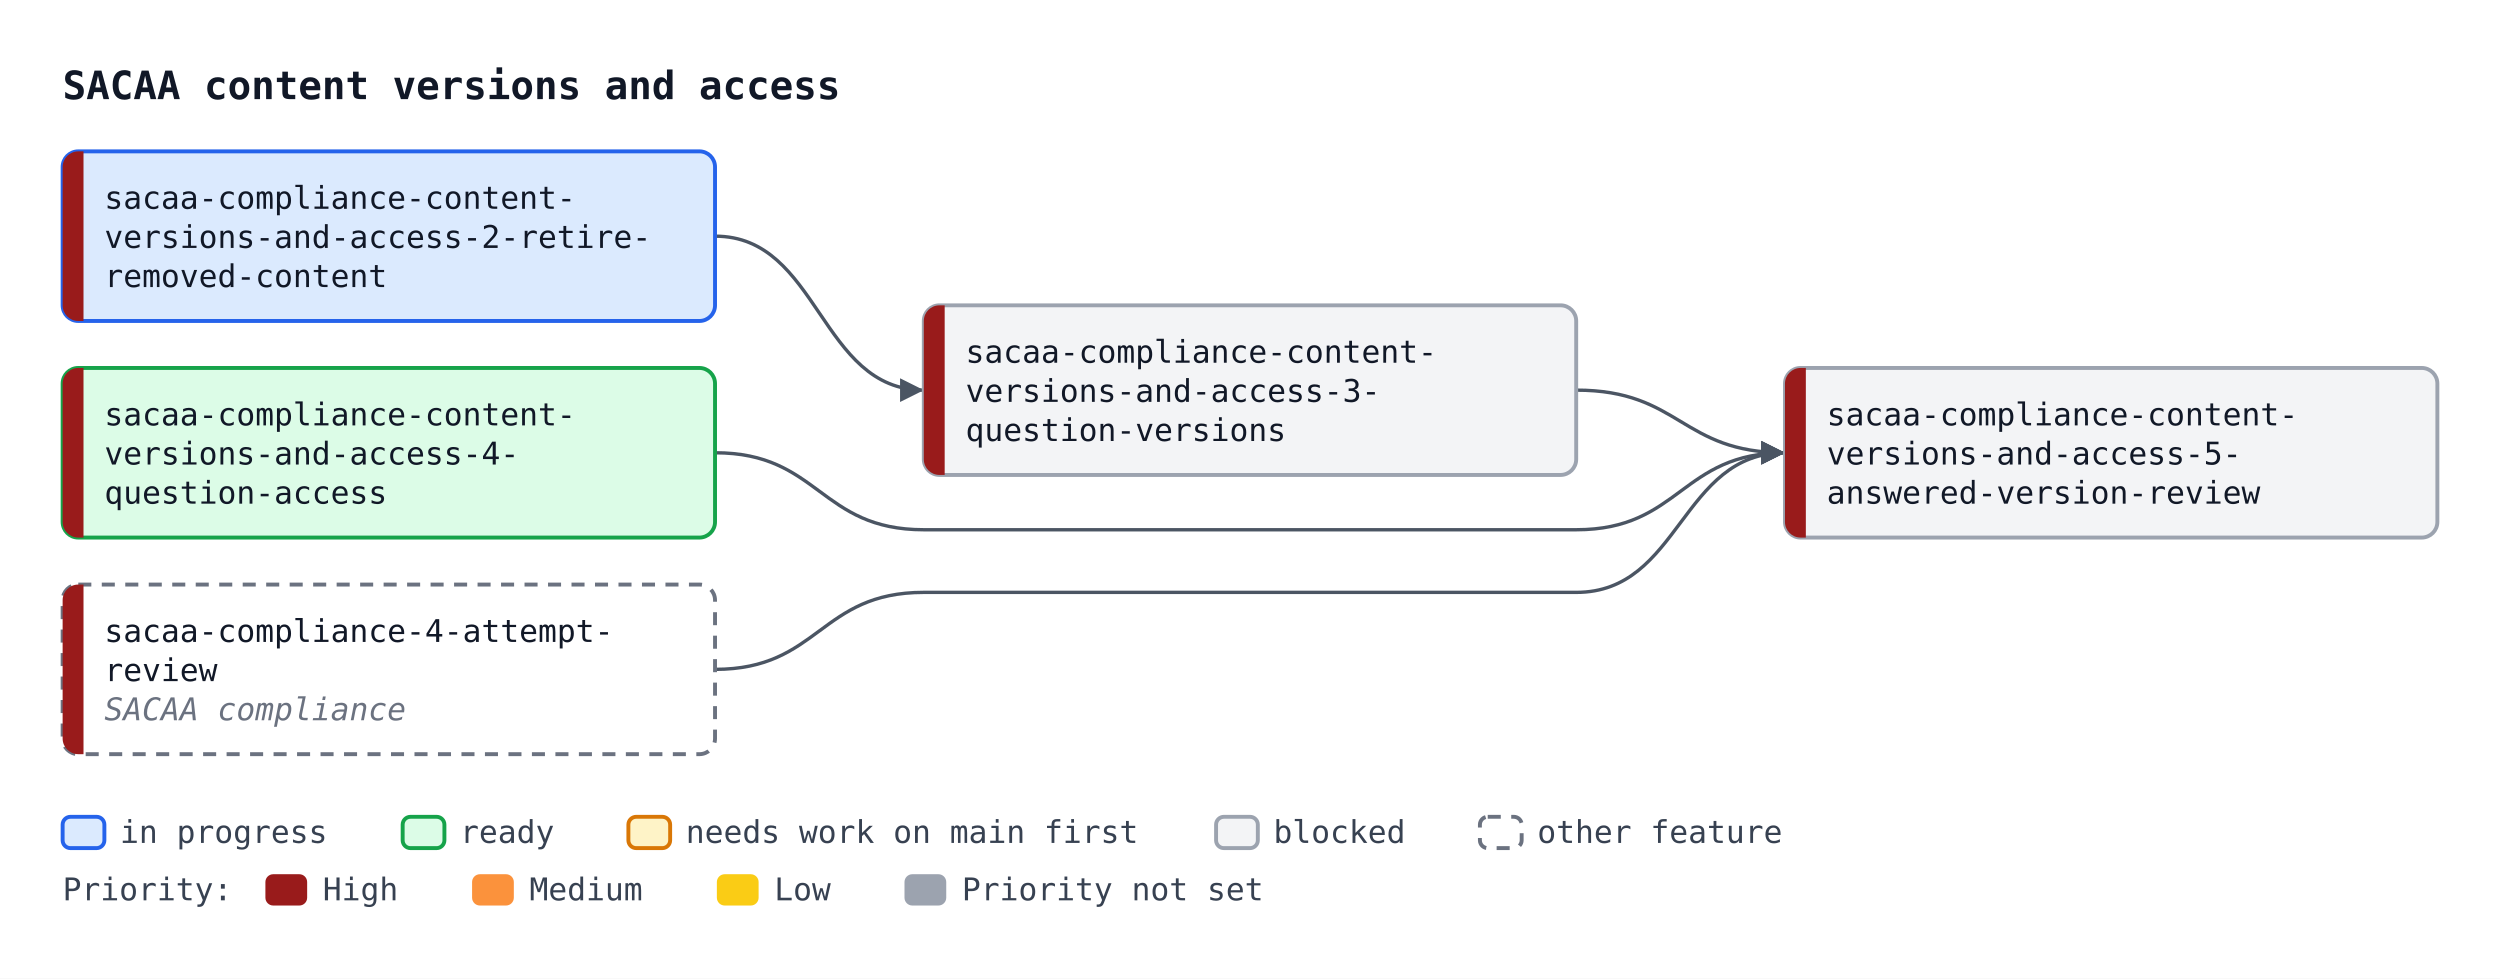
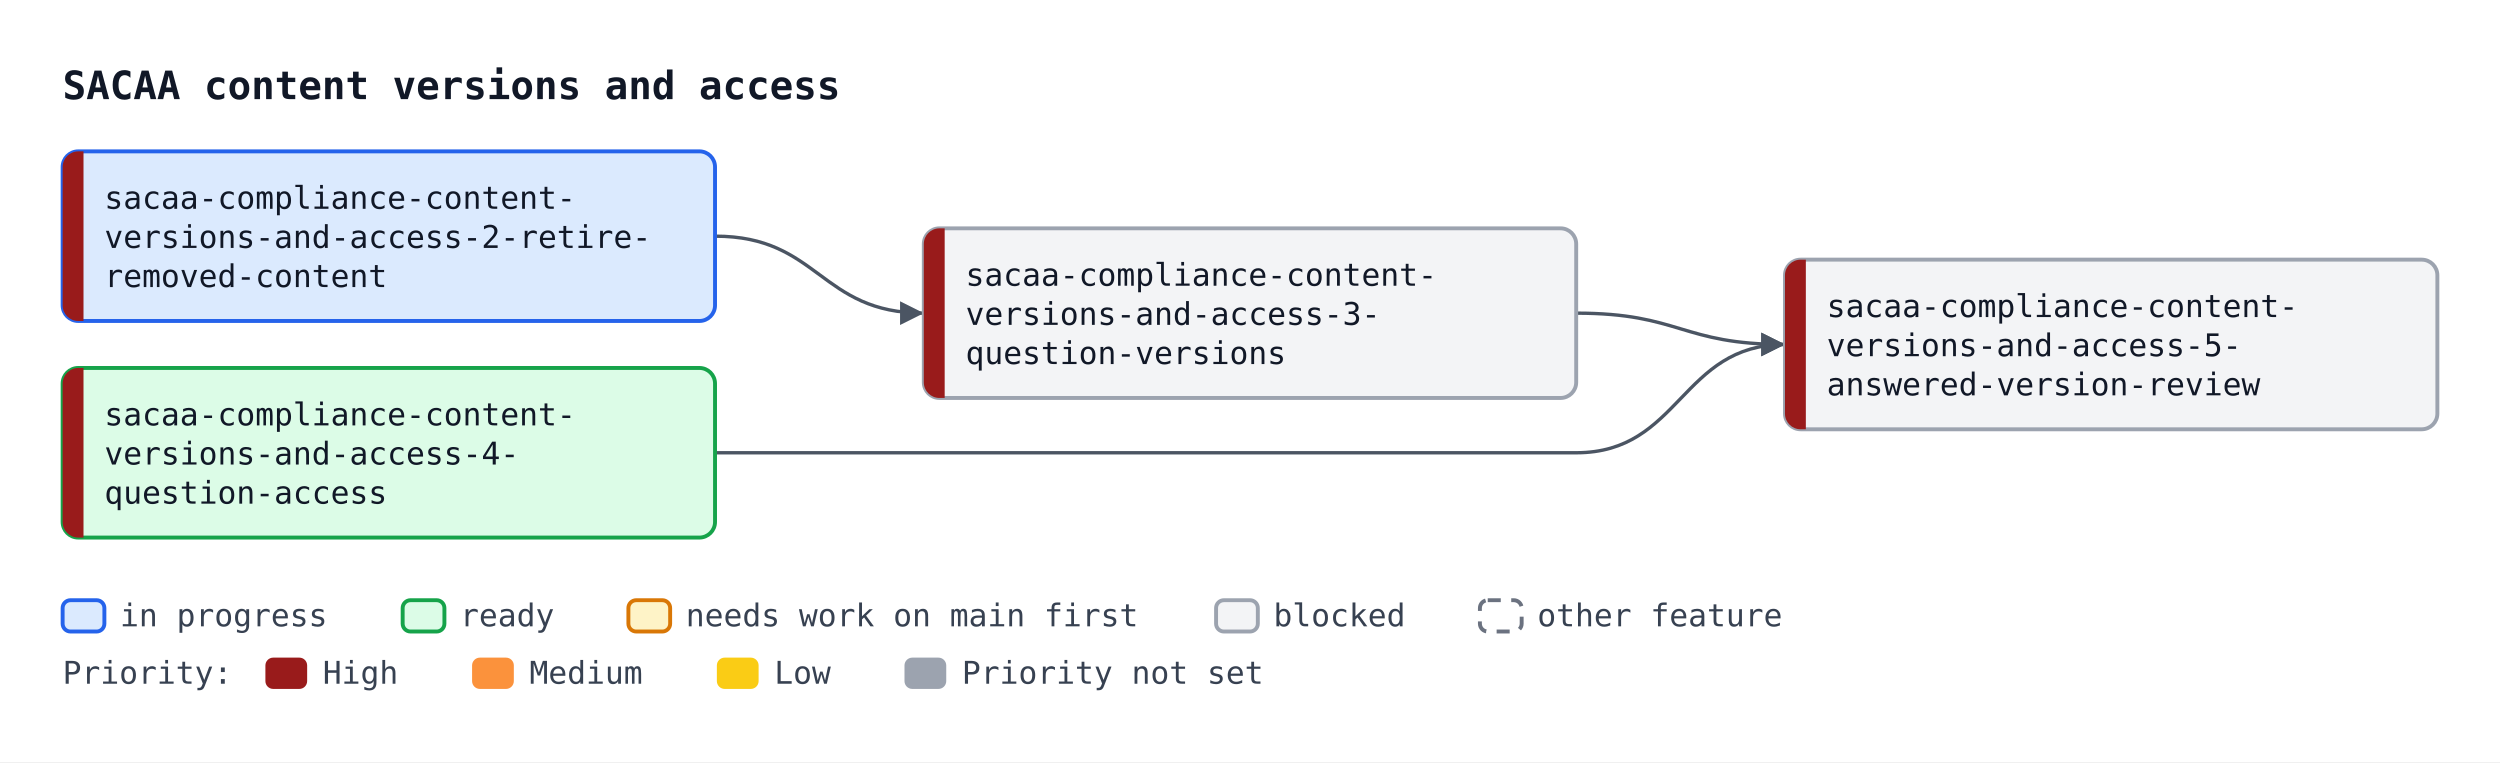
- <svg xmlns="http://www.w3.org/2000/svg" width="958" height="375" viewBox="0 0 958 375" font-family="ui-monospace, SFMono-Regular, Menlo, Consolas, monospace" font-size="12">
+ <svg xmlns="http://www.w3.org/2000/svg" width="958" height="292" viewBox="0 0 958 292" font-family="ui-monospace, SFMono-Regular, Menlo, Consolas, monospace" font-size="12">
  <defs>
    <marker id="arrow" viewBox="0 0 10 10" refX="10" refY="5" markerWidth="7" markerHeight="7" orient="auto-start-reverse">
      <path d="M0,0 L10,5 L0,10 z" fill="#4b5563" />
    </marker>
  </defs>
-   <rect width="958" height="375" fill="#ffffff" />
+   <rect width="958" height="292" fill="#ffffff" />
  <text x="24" y="38" font-size="15" font-weight="bold" fill="#111827">SACAA content versions and access</text>
-   <path d="M274.0,90.5 C314.0,90.5 314.0,149.5 354.0,149.5" fill="none" stroke="#4b5563" stroke-width="1.3" marker-end="url(#arrow)" />
-   <path d="M274.0,256.5 C314.0,256.5 314.0,227.0 354.0,227.0 L604.0,227.0 C644.0,227.0 644.0,173.5 684.0,173.5" fill="none" stroke="#4b5563" stroke-width="1.3" marker-end="url(#arrow)" />
-   <path d="M604.0,149.5 C644.0,149.5 644.0,173.5 684.0,173.5" fill="none" stroke="#4b5563" stroke-width="1.3" marker-end="url(#arrow)" />
-   <path d="M274.0,173.5 C314.0,173.5 314.0,203.0 354.0,203.0 L604.0,203.0 C644.0,203.0 644.0,173.5 684.0,173.5" fill="none" stroke="#4b5563" stroke-width="1.3" marker-end="url(#arrow)" />
+   <path d="M274.0,90.5 C314.0,90.5 314.0,120.0 354.0,120.0" fill="none" stroke="#4b5563" stroke-width="1.3" marker-end="url(#arrow)" />
+   <path d="M604.0,120.0 C644.0,120.0 644.0,132.0 684.0,132.0" fill="none" stroke="#4b5563" stroke-width="1.3" marker-end="url(#arrow)" />
+   <path d="M274.0,173.5 C314.0,173.5 314.0,173.5 354.0,173.5 L604.0,173.5 C644.0,173.5 644.0,132.0 684.0,132.0" fill="none" stroke="#4b5563" stroke-width="1.3" marker-end="url(#arrow)" />
  <rect x="24.0" y="58.0" width="250" height="65" rx="6" fill="#dbeafe" stroke="#2563eb" stroke-width="1.5" />
  <path d="M32.0,58.0 H30.0 A6,6 0 0 0 24.0,64.0 V117.0 A6,6 0 0 0 30.0,123.0 H32.0 Z" fill="#991b1b" />
  <text x="40.0" y="80.0" fill="#111827">sacaa-compliance-content-</text>
  <text x="40.0" y="95.0" fill="#111827">versions-and-access-2-retire-</text>
  <text x="40.0" y="110.0" fill="#111827">removed-content</text>
-   <rect x="354.0" y="117.0" width="250" height="65" rx="6" fill="#f3f4f6" stroke="#9ca3af" stroke-width="1.5" />
-   <path d="M362.0,117.0 H360.0 A6,6 0 0 0 354.0,123.0 V176.0 A6,6 0 0 0 360.0,182.0 H362.0 Z" fill="#991b1b" />
-   <text x="370.0" y="139.0" fill="#111827">sacaa-compliance-content-</text>
-   <text x="370.0" y="154.0" fill="#111827">versions-and-access-3-</text>
-   <text x="370.0" y="169.0" fill="#111827">question-versions</text>
+   <rect x="354.0" y="87.5" width="250" height="65" rx="6" fill="#f3f4f6" stroke="#9ca3af" stroke-width="1.5" />
+   <path d="M362.0,87.5 H360.0 A6,6 0 0 0 354.0,93.5 V146.5 A6,6 0 0 0 360.0,152.5 H362.0 Z" fill="#991b1b" />
+   <text x="370.0" y="109.5" fill="#111827">sacaa-compliance-content-</text>
+   <text x="370.0" y="124.5" fill="#111827">versions-and-access-3-</text>
+   <text x="370.0" y="139.5" fill="#111827">question-versions</text>
  <rect x="24.0" y="141.0" width="250" height="65" rx="6" fill="#dcfce7" stroke="#16a34a" stroke-width="1.5" />
  <path d="M32.0,141.0 H30.0 A6,6 0 0 0 24.0,147.0 V200.0 A6,6 0 0 0 30.0,206.0 H32.0 Z" fill="#991b1b" />
  <text x="40.0" y="163.0" fill="#111827">sacaa-compliance-content-</text>
  <text x="40.0" y="178.0" fill="#111827">versions-and-access-4-</text>
  <text x="40.0" y="193.0" fill="#111827">question-access</text>
-   <rect x="684.0" y="141.0" width="250" height="65" rx="6" fill="#f3f4f6" stroke="#9ca3af" stroke-width="1.5" />
-   <path d="M692.0,141.0 H690.0 A6,6 0 0 0 684.0,147.0 V200.0 A6,6 0 0 0 690.0,206.0 H692.0 Z" fill="#991b1b" />
-   <text x="700.0" y="163.0" fill="#111827">sacaa-compliance-content-</text>
-   <text x="700.0" y="178.0" fill="#111827">versions-and-access-5-</text>
-   <text x="700.0" y="193.0" fill="#111827">answered-version-review</text>
-   <rect x="24.0" y="224.0" width="250" height="65" rx="6" fill="#ffffff" stroke="#6b7280" stroke-width="1.5" stroke-dasharray="5 4" />
-   <path d="M32.0,224.0 H30.0 A6,6 0 0 0 24.0,230.0 V283.0 A6,6 0 0 0 30.0,289.0 H32.0 Z" fill="#991b1b" />
-   <text x="40.0" y="246.0" fill="#111827">sacaa-compliance-4-attempt-</text>
-   <text x="40.0" y="261.0" fill="#111827">review</text>
-   <text x="40.0" y="276.0" fill="#6b7280" font-style="italic">SACAA compliance</text>
-   <rect x="24.0" y="313" width="16" height="12" rx="3" fill="#dbeafe" stroke="#2563eb" stroke-width="1.5" />
-   <text x="46.0" y="323" fill="#374151">in progress</text>
-   <rect x="154.3" y="313" width="16" height="12" rx="3" fill="#dcfce7" stroke="#16a34a" stroke-width="1.5" />
-   <text x="176.3" y="323" fill="#374151">ready</text>
-   <rect x="240.8" y="313" width="16" height="12" rx="3" fill="#fef3c7" stroke="#d97706" stroke-width="1.5" />
-   <text x="262.8" y="323" fill="#374151">needs work on main first</text>
-   <rect x="466.0" y="313" width="16" height="12" rx="3" fill="#f3f4f6" stroke="#9ca3af" stroke-width="1.5" />
-   <text x="488.0" y="323" fill="#374151">blocked</text>
-   <rect x="567.1" y="313" width="16" height="12" rx="3" fill="#ffffff" stroke="#6b7280" stroke-width="1.5" stroke-dasharray="5 4" />
-   <text x="589.1" y="323" fill="#374151">other feature</text>
-   <text x="24" y="345" fill="#374151">Priority:</text>
-   <rect x="101.7" y="335" width="16" height="12" rx="3" fill="#991b1b" />
-   <text x="123.7" y="345" fill="#374151">High</text>
-   <rect x="180.9" y="335" width="16" height="12" rx="3" fill="#fb923c" />
-   <text x="202.9" y="345" fill="#374151">Medium</text>
-   <rect x="274.7" y="335" width="16" height="12" rx="3" fill="#facc15" />
-   <text x="296.7" y="345" fill="#374151">Low</text>
-   <rect x="346.6" y="335" width="16" height="12" rx="3" fill="#9ca3af" />
-   <text x="368.6" y="345" fill="#374151">Priority not set</text>
+   <rect x="684.0" y="99.5" width="250" height="65" rx="6" fill="#f3f4f6" stroke="#9ca3af" stroke-width="1.5" />
+   <path d="M692.0,99.5 H690.0 A6,6 0 0 0 684.0,105.5 V158.5 A6,6 0 0 0 690.0,164.5 H692.0 Z" fill="#991b1b" />
+   <text x="700.0" y="121.5" fill="#111827">sacaa-compliance-content-</text>
+   <text x="700.0" y="136.5" fill="#111827">versions-and-access-5-</text>
+   <text x="700.0" y="151.5" fill="#111827">answered-version-review</text>
+   <rect x="24.0" y="230" width="16" height="12" rx="3" fill="#dbeafe" stroke="#2563eb" stroke-width="1.5" />
+   <text x="46.0" y="240" fill="#374151">in progress</text>
+   <rect x="154.3" y="230" width="16" height="12" rx="3" fill="#dcfce7" stroke="#16a34a" stroke-width="1.5" />
+   <text x="176.3" y="240" fill="#374151">ready</text>
+   <rect x="240.8" y="230" width="16" height="12" rx="3" fill="#fef3c7" stroke="#d97706" stroke-width="1.5" />
+   <text x="262.8" y="240" fill="#374151">needs work on main first</text>
+   <rect x="466.0" y="230" width="16" height="12" rx="3" fill="#f3f4f6" stroke="#9ca3af" stroke-width="1.5" />
+   <text x="488.0" y="240" fill="#374151">blocked</text>
+   <rect x="567.1" y="230" width="16" height="12" rx="3" fill="#ffffff" stroke="#6b7280" stroke-width="1.5" stroke-dasharray="5 4" />
+   <text x="589.1" y="240" fill="#374151">other feature</text>
+   <text x="24" y="262" fill="#374151">Priority:</text>
+   <rect x="101.7" y="252" width="16" height="12" rx="3" fill="#991b1b" />
+   <text x="123.7" y="262" fill="#374151">High</text>
+   <rect x="180.9" y="252" width="16" height="12" rx="3" fill="#fb923c" />
+   <text x="202.9" y="262" fill="#374151">Medium</text>
+   <rect x="274.7" y="252" width="16" height="12" rx="3" fill="#facc15" />
+   <text x="296.7" y="262" fill="#374151">Low</text>
+   <rect x="346.6" y="252" width="16" height="12" rx="3" fill="#9ca3af" />
+   <text x="368.6" y="262" fill="#374151">Priority not set</text>
</svg>
